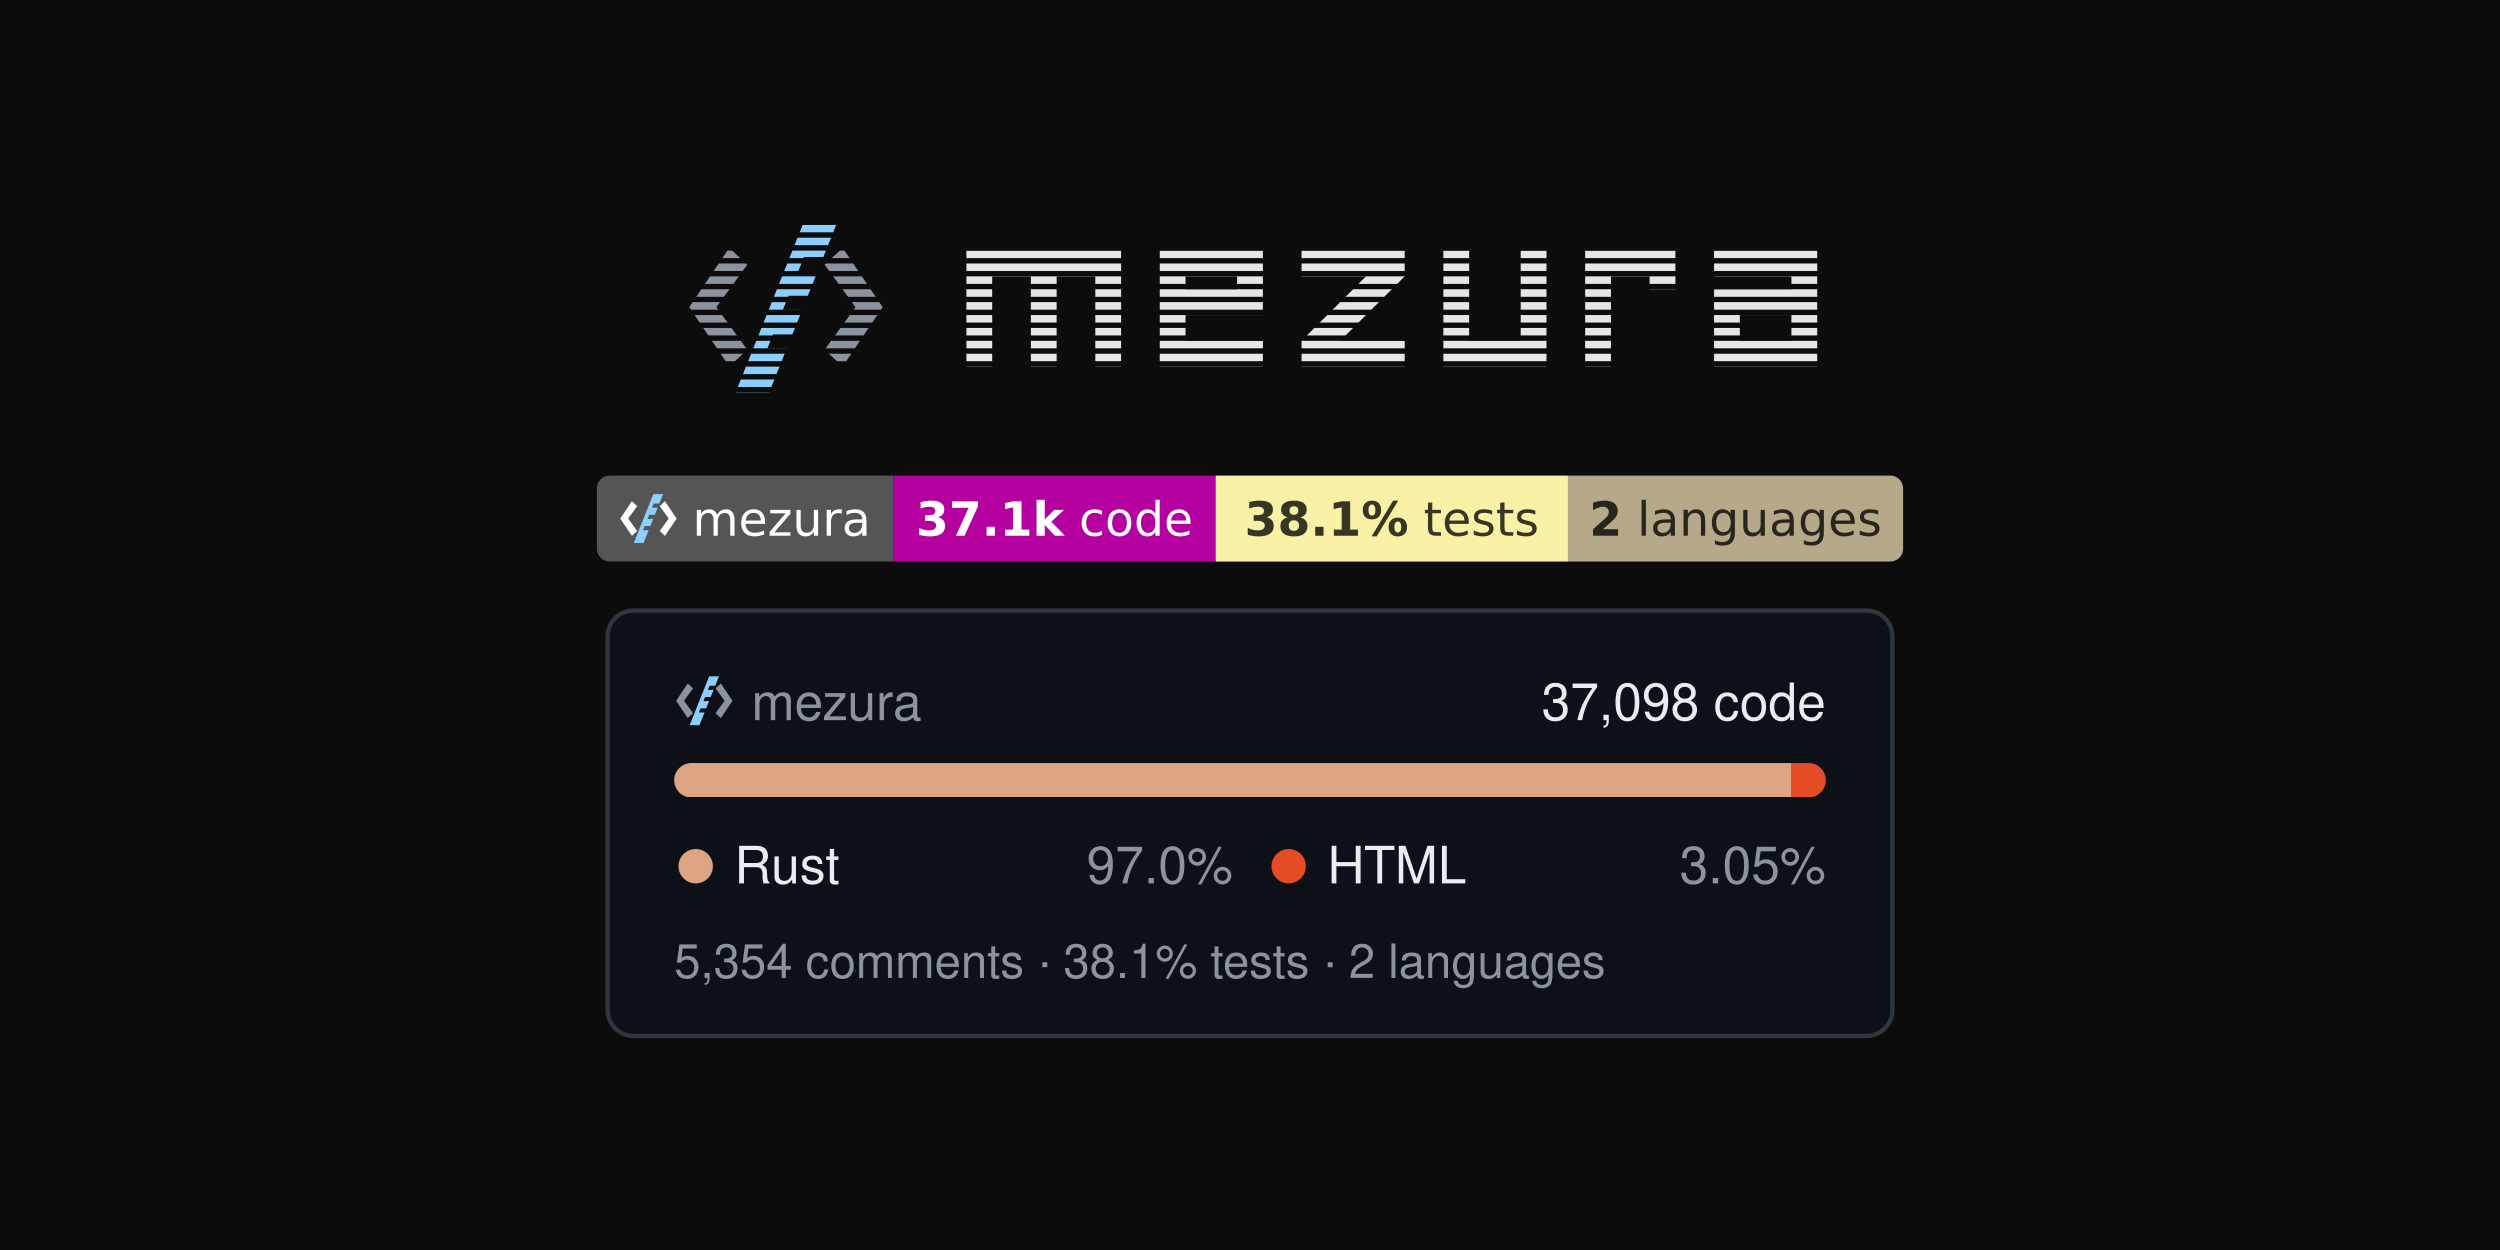
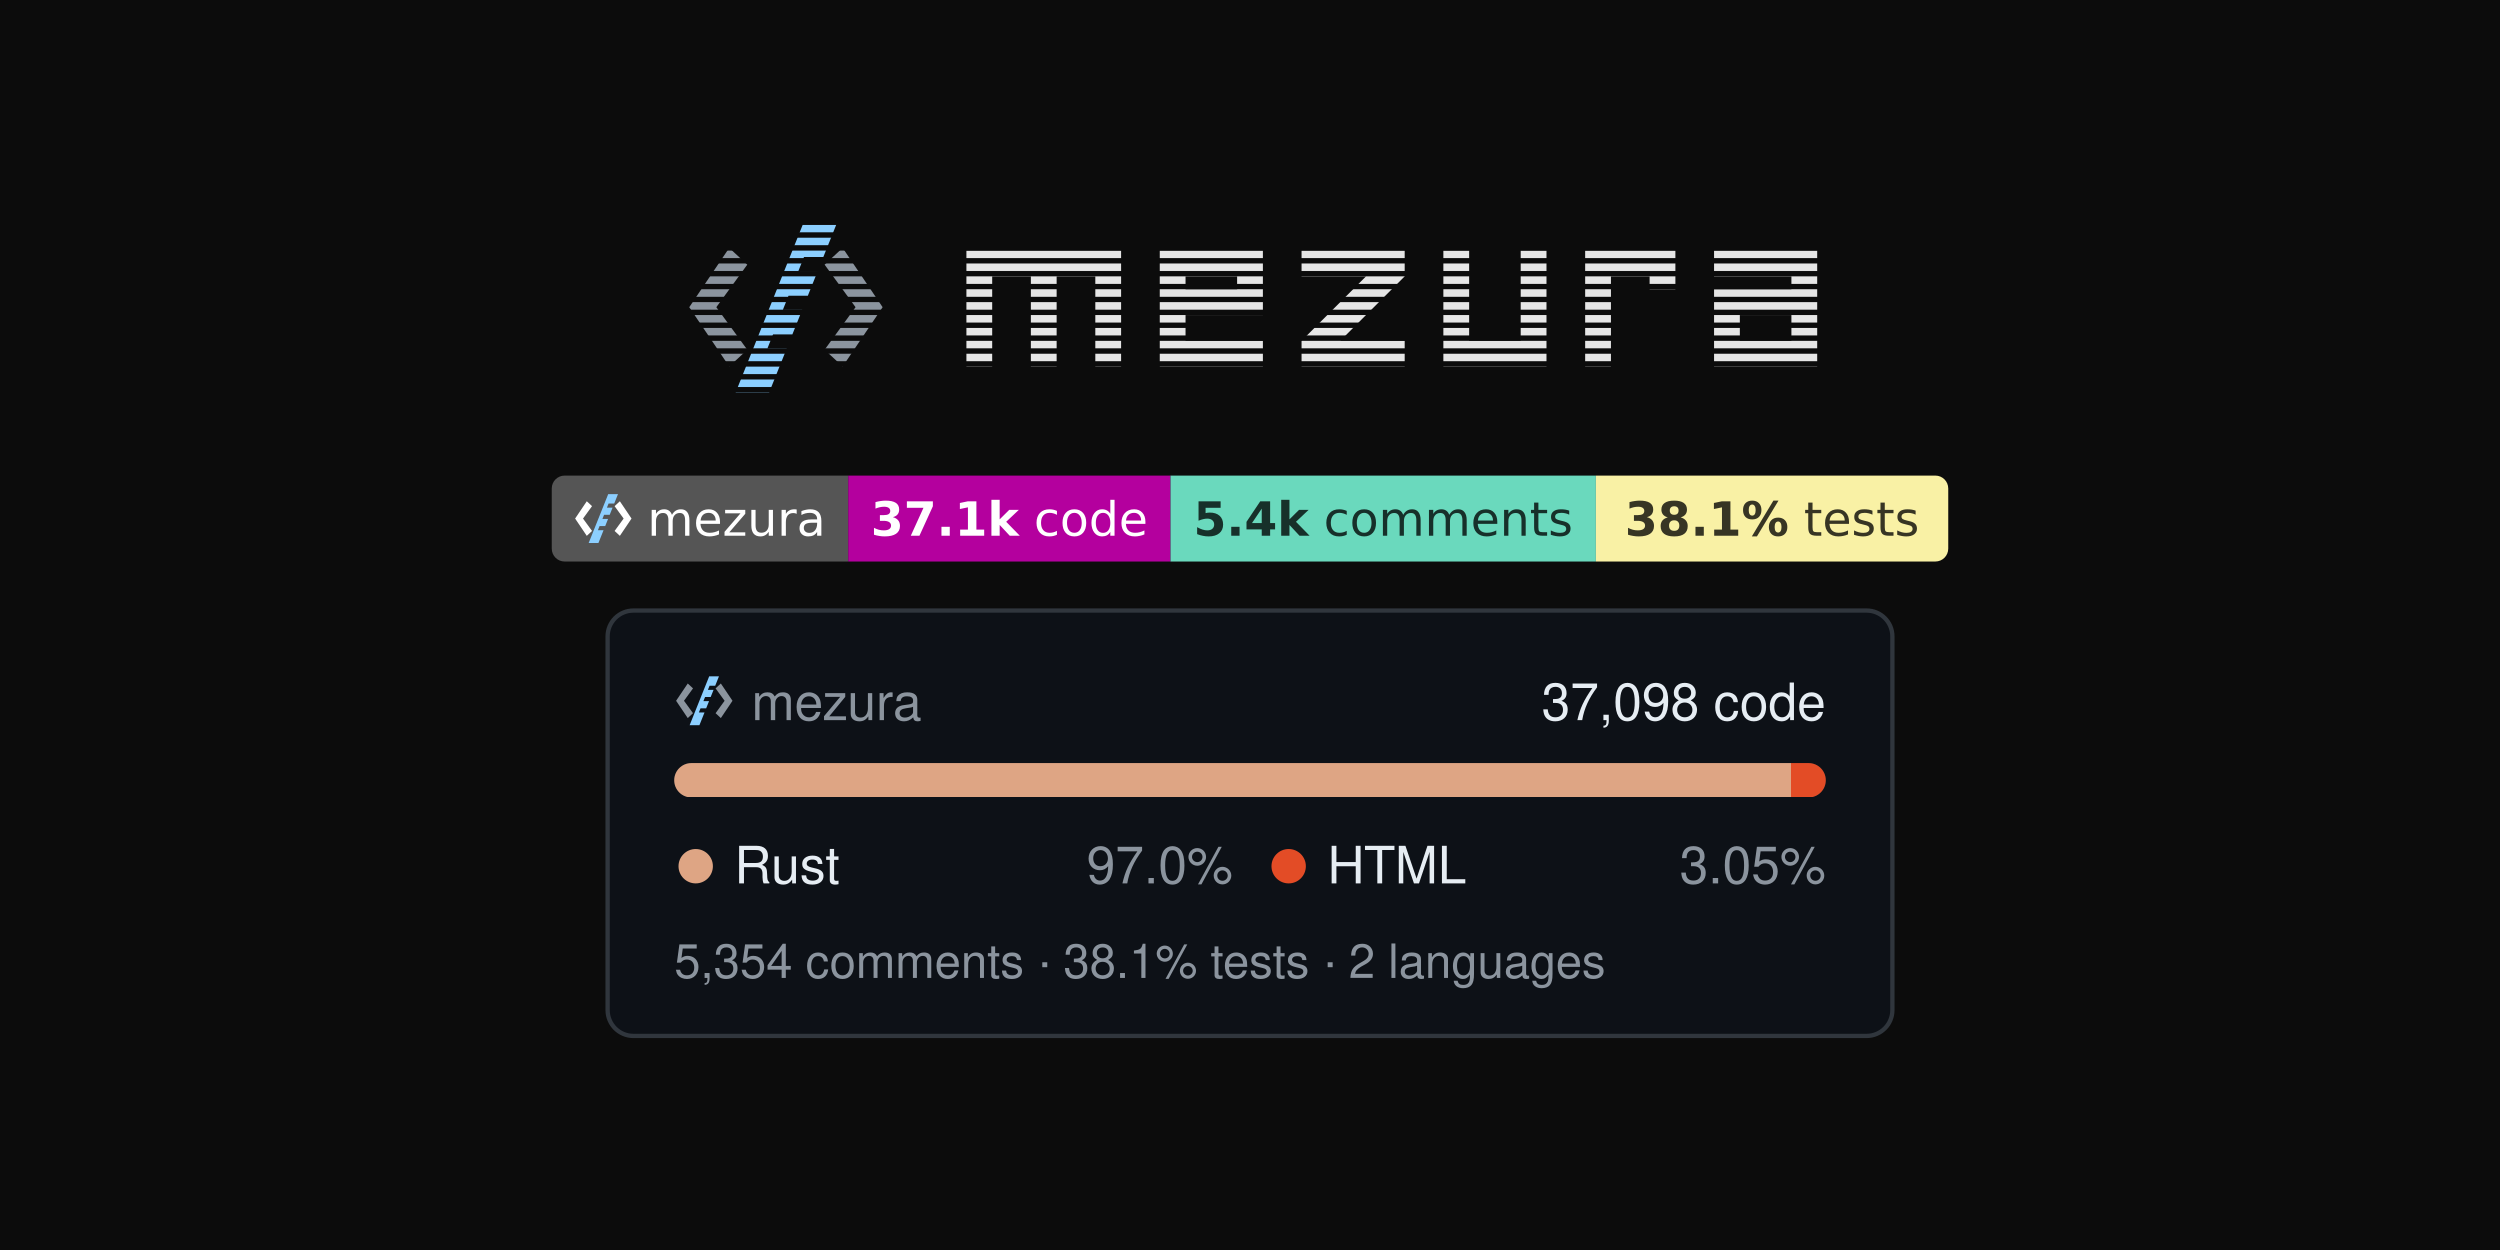
<svg xmlns="http://www.w3.org/2000/svg" viewBox="0 0 1280 640" width="1280" height="640">
  <rect width="1280" height="640" fill="#0c0c0c" />
  <svg x="343" y="108.5" width="594" height="99" viewBox="100 230 1080 180">
    <defs>
      <pattern id="lines" patternUnits="userSpaceOnUse" x="0" y="266" width="1280" height="12">
        <rect width="1280" height="7" fill="#fff" />
      </pattern>
      <mask id="lines-mask" maskUnits="userSpaceOnUse" x="0" y="0" width="1280" height="640">
        <rect width="1280" height="640" fill="url(#lines)" />
      </mask>
    </defs>
    <g mask="url(#lines-mask)">
      <path fill="#e6e6e6" d="M376 266h144v12h-144zM376 278h144v12h-144zM376 290h24v12h-24zM436 290h24v12h-24zM496 290h24v12h-24zM376 302h24v12h-24zM436 302h24v12h-24zM496 302h24v12h-24zM376 314h24v12h-24zM436 314h24v12h-24zM496 314h24v12h-24zM376 326h24v12h-24zM436 326h24v12h-24zM496 326h24v12h-24zM376 338h24v12h-24zM436 338h24v12h-24zM496 338h24v12h-24zM376 350h24v12h-24zM436 350h24v12h-24zM496 350h24v12h-24zM376 362h24v12h-24zM436 362h24v12h-24zM496 362h24v12h-24zM556 266h96v12h-96zM556 278h96v12h-96zM556 290h24v12h-24zM628 290h24v12h-24zM556 302h96v12h-96zM556 314h96v12h-96zM556 326h24v12h-24zM556 338h24v12h-24zM556 350h96v12h-96zM556 362h96v12h-96zM688 266h96v12h-96zM688 278h96v12h-96zM688 350h96v12h-96zM688 362h96v12h-96zM748 290H784L724 350H688ZM820 266h24v12h-24zM892 266h24v12h-24zM820 278h24v12h-24zM892 278h24v12h-24zM820 290h24v12h-24zM892 290h24v12h-24zM820 302h24v12h-24zM892 302h24v12h-24zM820 314h24v12h-24zM892 314h24v12h-24zM820 326h24v12h-24zM892 326h24v12h-24zM820 338h24v12h-24zM892 338h24v12h-24zM820 350h96v12h-96zM820 362h96v12h-96zM952 266h84v12h-84zM952 278h84v12h-84zM952 290h24v12h-24zM1012 290h24v12h-24zM952 302h24v12h-24zM952 314h24v12h-24zM952 326h24v12h-24zM952 338h24v12h-24zM952 350h24v12h-24zM952 362h24v12h-24zM1072 266h96v12h-96zM1072 278h96v12h-96zM1144 290h24v12h-24zM1072 302h96v12h-96zM1072 314h96v12h-96zM1072 326h24v12h-24zM1144 326h24v12h-24zM1072 338h24v12h-24zM1144 338h24v12h-24zM1072 350h96v12h-96zM1072 362h96v12h-96z" />
      <g fill="#8b949e" transform="translate(112 222.7) scale(12)">
        <polygon points="3.6,3.4 5,4.7 2.6,8 5,11.3 3.6,12.6 0.5,8" />
        <polygon points="12.4,3.4 11,4.7 13.4,8 11,11.3 12.4,12.6 15.5,8" />
      </g>
      <g fill="#8ccfff" transform="translate(112 224) scale(12)">
        <path d="M9.3 1.5H11.9L10.9 4H9.4L8.96 5.1H10.46L9.7 7H8.2L7.76 8.1H9.26L8.5 10H7L6.56 11.1H8.06L6.7 14.5H4.1Z" />
      </g>
    </g>
  </svg>
-   <svg x="305.6" y="243.5" width="668.8" height="44" viewBox="0 0 304 20">
+   <svg x="282.5" y="243.5" width="715" height="44" viewBox="0 0 325 20">
    <clipPath id="r">
-       <rect width="304" height="20" rx="3" />
+       <rect width="325" height="20" rx="3" />
    </clipPath>
    <g clip-path="url(#r)">
      <rect width="69" height="20" fill="#555555" />
      <rect x="69" width="75" height="20" fill="#b4009e" />
-       <rect x="144" width="82" height="20" fill="#f9f1a5" />
-       <rect x="226" width="78" height="20" fill="#b5a98a" />
+       <rect x="144" width="99" height="20" fill="#6ad9bd" />
+       <rect x="243" width="82" height="20" fill="#f9f1a5" />
    </g>
    <svg x="5" y="3" width="14" height="14" viewBox="0 0 16 16">
      <g fill="#ffffff">
        <polygon points="3.6,3.4 5,4.7 2.6,8 5,11.3 3.6,12.6 0.5,8" />
        <polygon points="12.4,3.4 11,4.7 13.4,8 11,11.3 12.4,12.6 15.5,8" />
      </g>
      <g fill="#8ccfff">
        <path d="M9.3 1.5H11.9L10.9 4H9.4L8.96 5.1H10.46L9.7 7H8.2L7.76 8.1H9.26L8.5 10H7L6.56 11.1H8.06L6.7 14.5H4.1Z" />
      </g>
    </svg>
    <g font-family="Verdana,Geneva,DejaVu Sans,sans-serif" font-size="11" text-anchor="middle">
      <text x="43" y="14" fill="#ffffff" textLength="41.3" lengthAdjust="spacingAndGlyphs">mezura</text>
      <text x="106.5" y="14" fill="#ffffff" textLength="64.5" lengthAdjust="spacingAndGlyphs">
        <tspan font-weight="bold">37.1k</tspan> code</text>
-       <text x="185" y="14" fill="#373524" textLength="72" lengthAdjust="spacingAndGlyphs">
+       <text x="193.5" y="14" fill="#17302a" textLength="88.3" lengthAdjust="spacingAndGlyphs">
+         <tspan font-weight="bold">5.4k</tspan> comments</text>
+       <text x="284" y="14" fill="#373524" textLength="72" lengthAdjust="spacingAndGlyphs">
        <tspan font-weight="bold">38.1%</tspan> tests</text>
-       <text x="265" y="14" fill="#28251e" textLength="67.8" lengthAdjust="spacingAndGlyphs">
-         <tspan font-weight="bold">2</tspan> languages</text>
    </g>
  </svg>
  <svg x="310" y="311.5" width="660" height="220" viewBox="0 0 300 100">
    <style>.bg{fill:#0d1117}.bd{stroke:#30363d}.fg{fill:#e6edf3}.mu{fill:#8b949e}.ot{fill:#484f58}.tr{fill:#21262d}.ac{fill:#8ccfff}</style>
    <pattern id="o" width="4" height="4" patternUnits="userSpaceOnUse" patternTransform="rotate(45)">
      <rect width="4" height="4" class="tr" />
      <rect width="2" height="4" class="ot" />
    </pattern>
    <rect x="0.5" y="0.5" width="299" height="99" rx="6" class="bg bd" />
    <g font-family="-apple-system,BlinkMacSystemFont,Segoe UI,Helvetica,Arial,sans-serif" font-size="12">
      <svg x="16" y="14.5" width="14" height="14" viewBox="0 0 16 16">
        <g class="mu">
          <polygon points="3.6,3.4 5,4.7 2.6,8 5,11.3 3.6,12.6 0.5,8" />
          <polygon points="12.4,3.4 11,4.7 13.4,8 11,11.3 12.4,12.6 15.5,8" />
        </g>
        <g class="ac">
          <path d="M9.3 1.5H11.9L10.9 4H9.4L8.96 5.1H10.46L9.7 7H8.2L7.76 8.1H9.26L8.5 10H7L6.56 11.1H8.06L6.7 14.5H4.1Z" />
        </g>
      </svg>
      <text x="34" y="26" class="mu">mezura</text>
      <text x="284" y="26" text-anchor="end" font-weight="500" class="fg">37,098 code</text>
      <clipPath id="b">
        <rect x="16" y="36" width="268" height="8" rx="4" />
      </clipPath>
      <g clip-path="url(#b)" shape-rendering="crispEdges">
        <rect x="16" y="36" width="268" height="8" class="tr" />
        <rect x="16" y="36" width="259.8" height="8" fill="#dea584" />
        <rect x="275.8" y="36" width="8.2" height="8" fill="#e34c26" />
      </g>
      <circle cx="21" cy="60" r="4" fill="#dea584" />
      <text x="30" y="64" class="fg">Rust</text>
      <text x="146" y="64" text-anchor="end" class="mu">97.0%</text>
      <circle cx="159" cy="60" r="4" fill="#e34c26" />
      <text x="168" y="64" class="fg">HTML</text>
      <text x="284" y="64" text-anchor="end" class="mu">3.05%</text>
      <text x="16" y="86" font-size="11" class="mu">5,354 comments · 38.1% tests · 2 languages</text>
    </g>
  </svg>
</svg>
